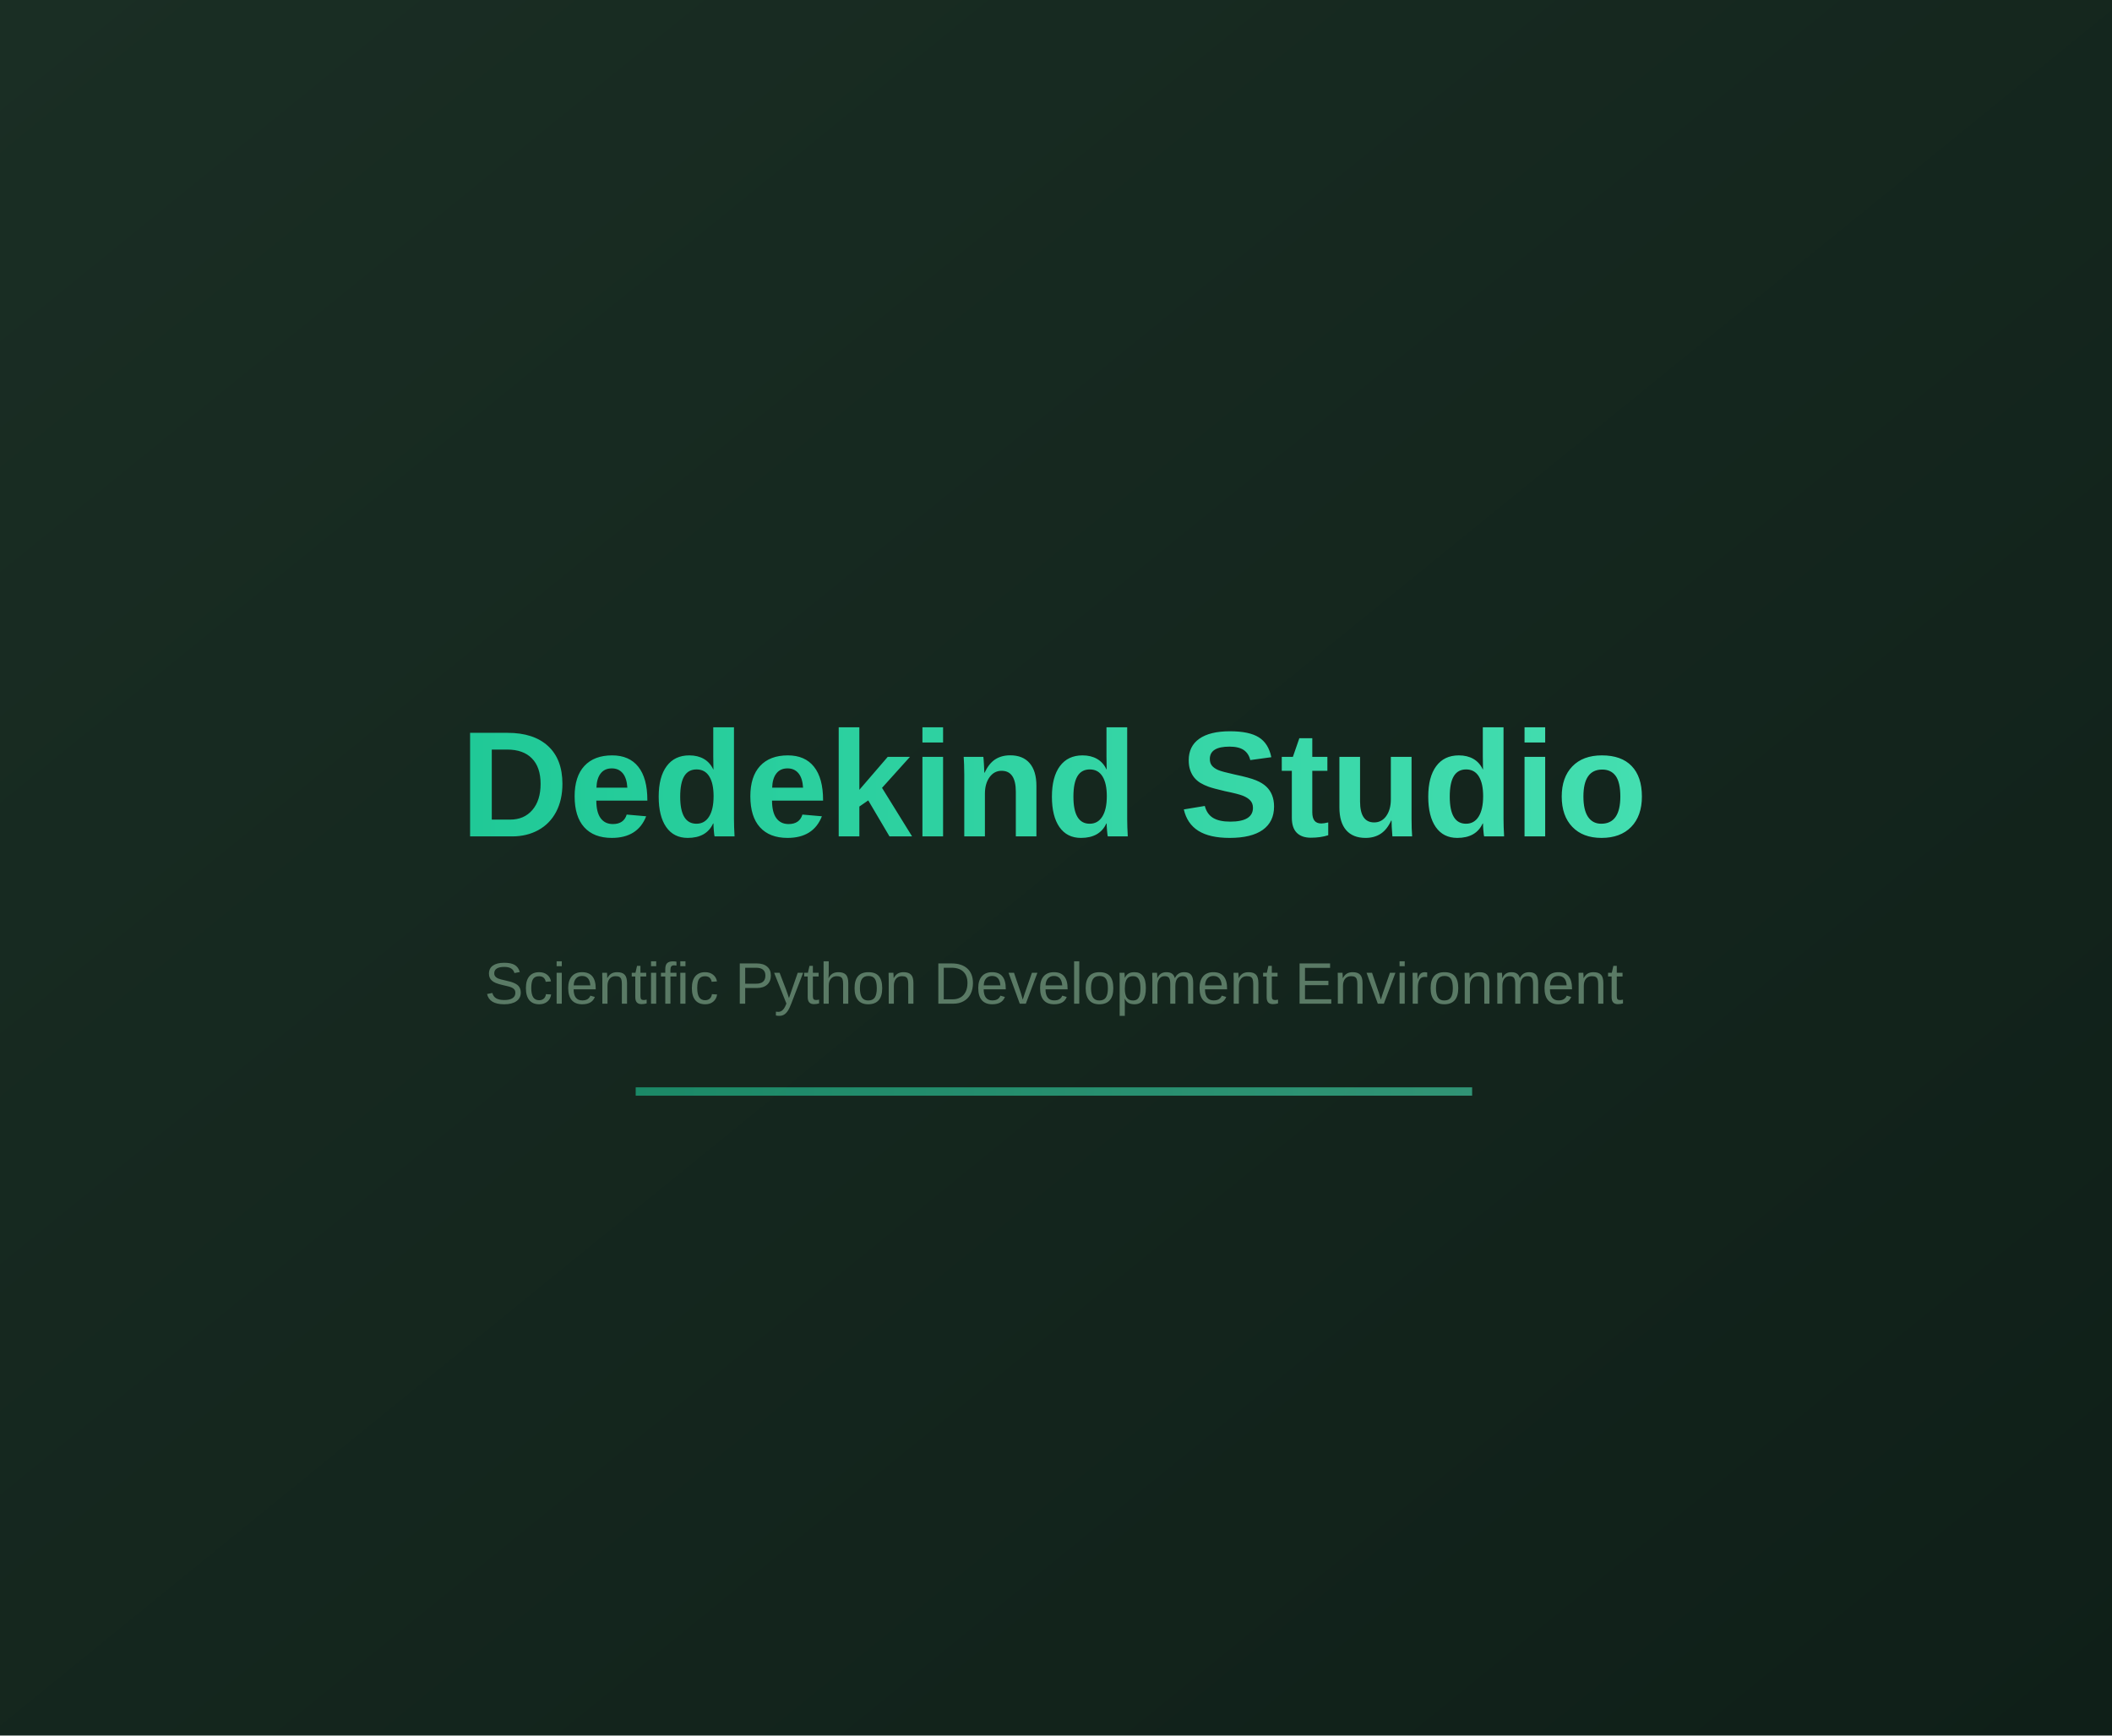
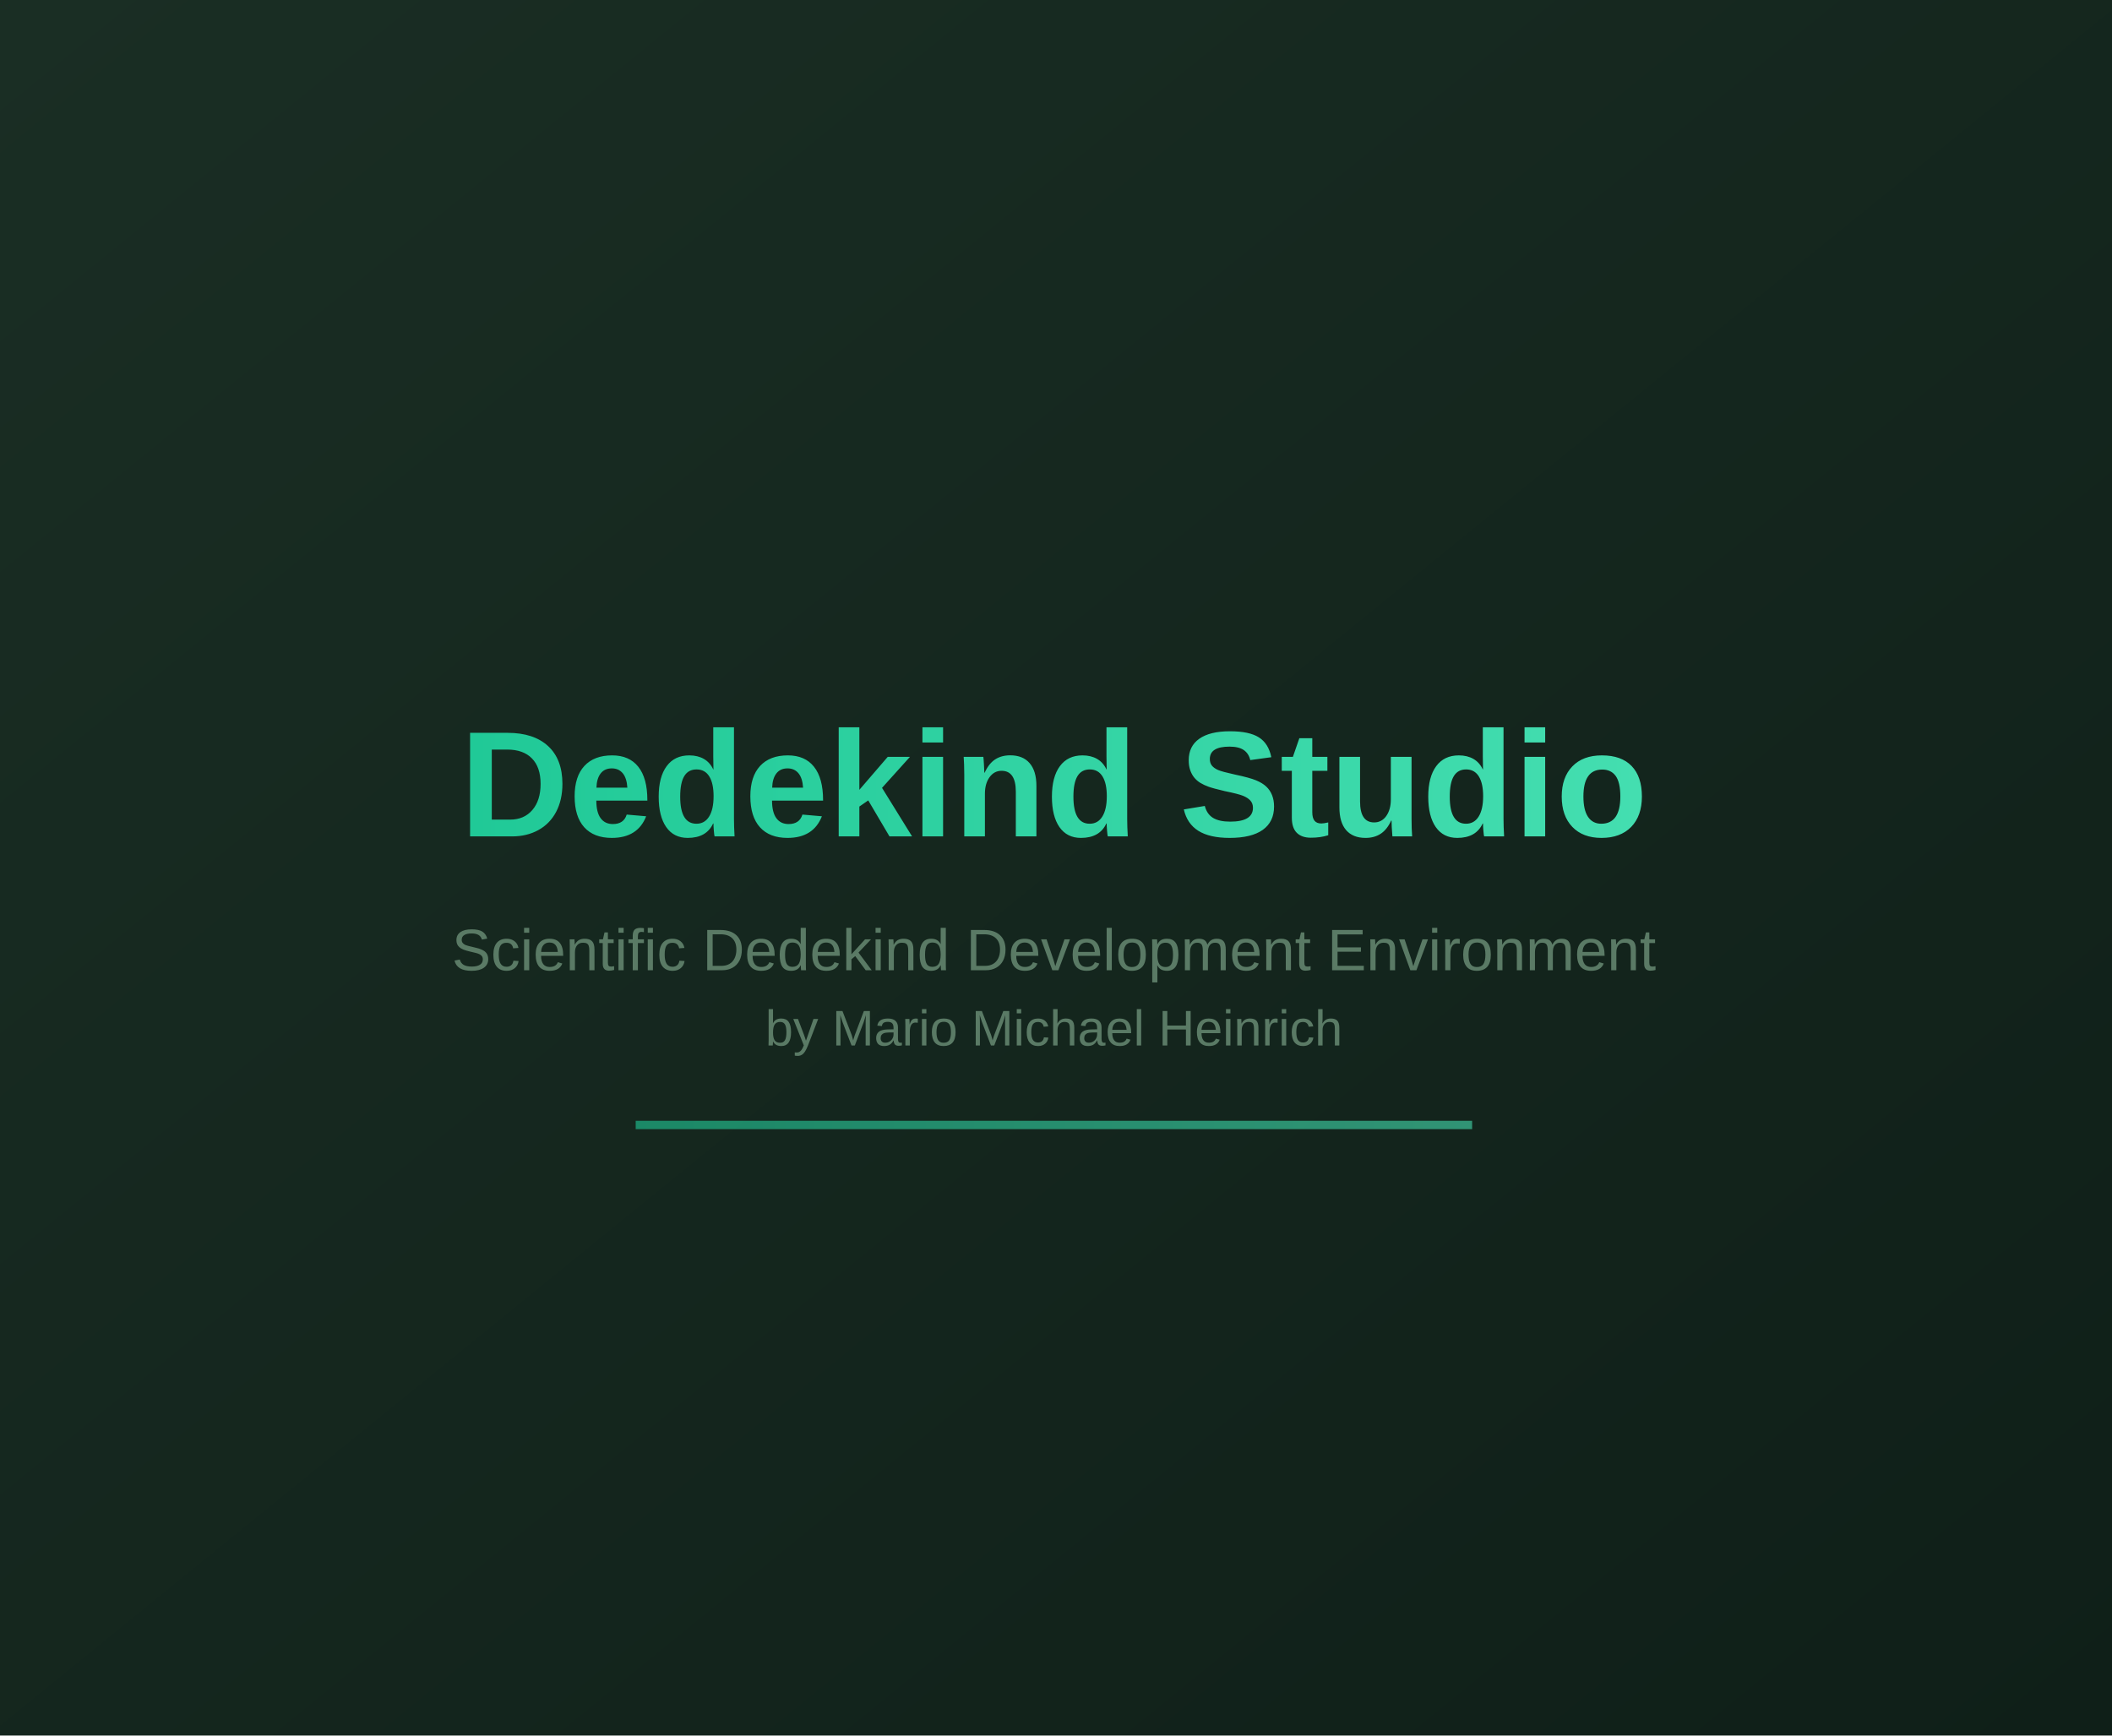
<svg xmlns="http://www.w3.org/2000/svg" viewBox="0 0 505 415" width="505" height="415">
  <defs>
    <linearGradient id="bg" x1="0%" y1="0%" x2="100%" y2="100%">
      <stop offset="0%" style="stop-color:#1a2e24" />
      <stop offset="100%" style="stop-color:#0f1f18" />
    </linearGradient>
    <linearGradient id="accent" x1="0%" y1="0%" x2="100%" y2="0%">
      <stop offset="0%" style="stop-color:#20C997" />
      <stop offset="100%" style="stop-color:#44DEB0" />
    </linearGradient>
  </defs>
  <rect width="505" height="415" fill="url(#bg)" />
  <text x="252" y="200" font-family="Arial, sans-serif" font-size="36" font-weight="bold" fill="url(#accent)" text-anchor="middle">Dedekind Studio</text>
-   <text x="252" y="240" font-family="Arial, sans-serif" font-size="14" fill="#5a7a65" text-anchor="middle">Scientific Python Development Environment</text>
-   <rect x="152" y="260" width="200" height="2" fill="url(#accent)" opacity="0.6" />
+   <text x="252" y="232" font-family="Arial, sans-serif" font-size="14" fill="#5a7a65" text-anchor="middle">Scientific Dedekind Development Environment</text>
+   <text x="252" y="250" font-family="Arial, sans-serif" font-size="12" fill="#5a7a65" text-anchor="middle">by Mario Michael Heinrich</text>
+   <rect x="152" y="268" width="200" height="2" fill="url(#accent)" opacity="0.6" />
</svg>
